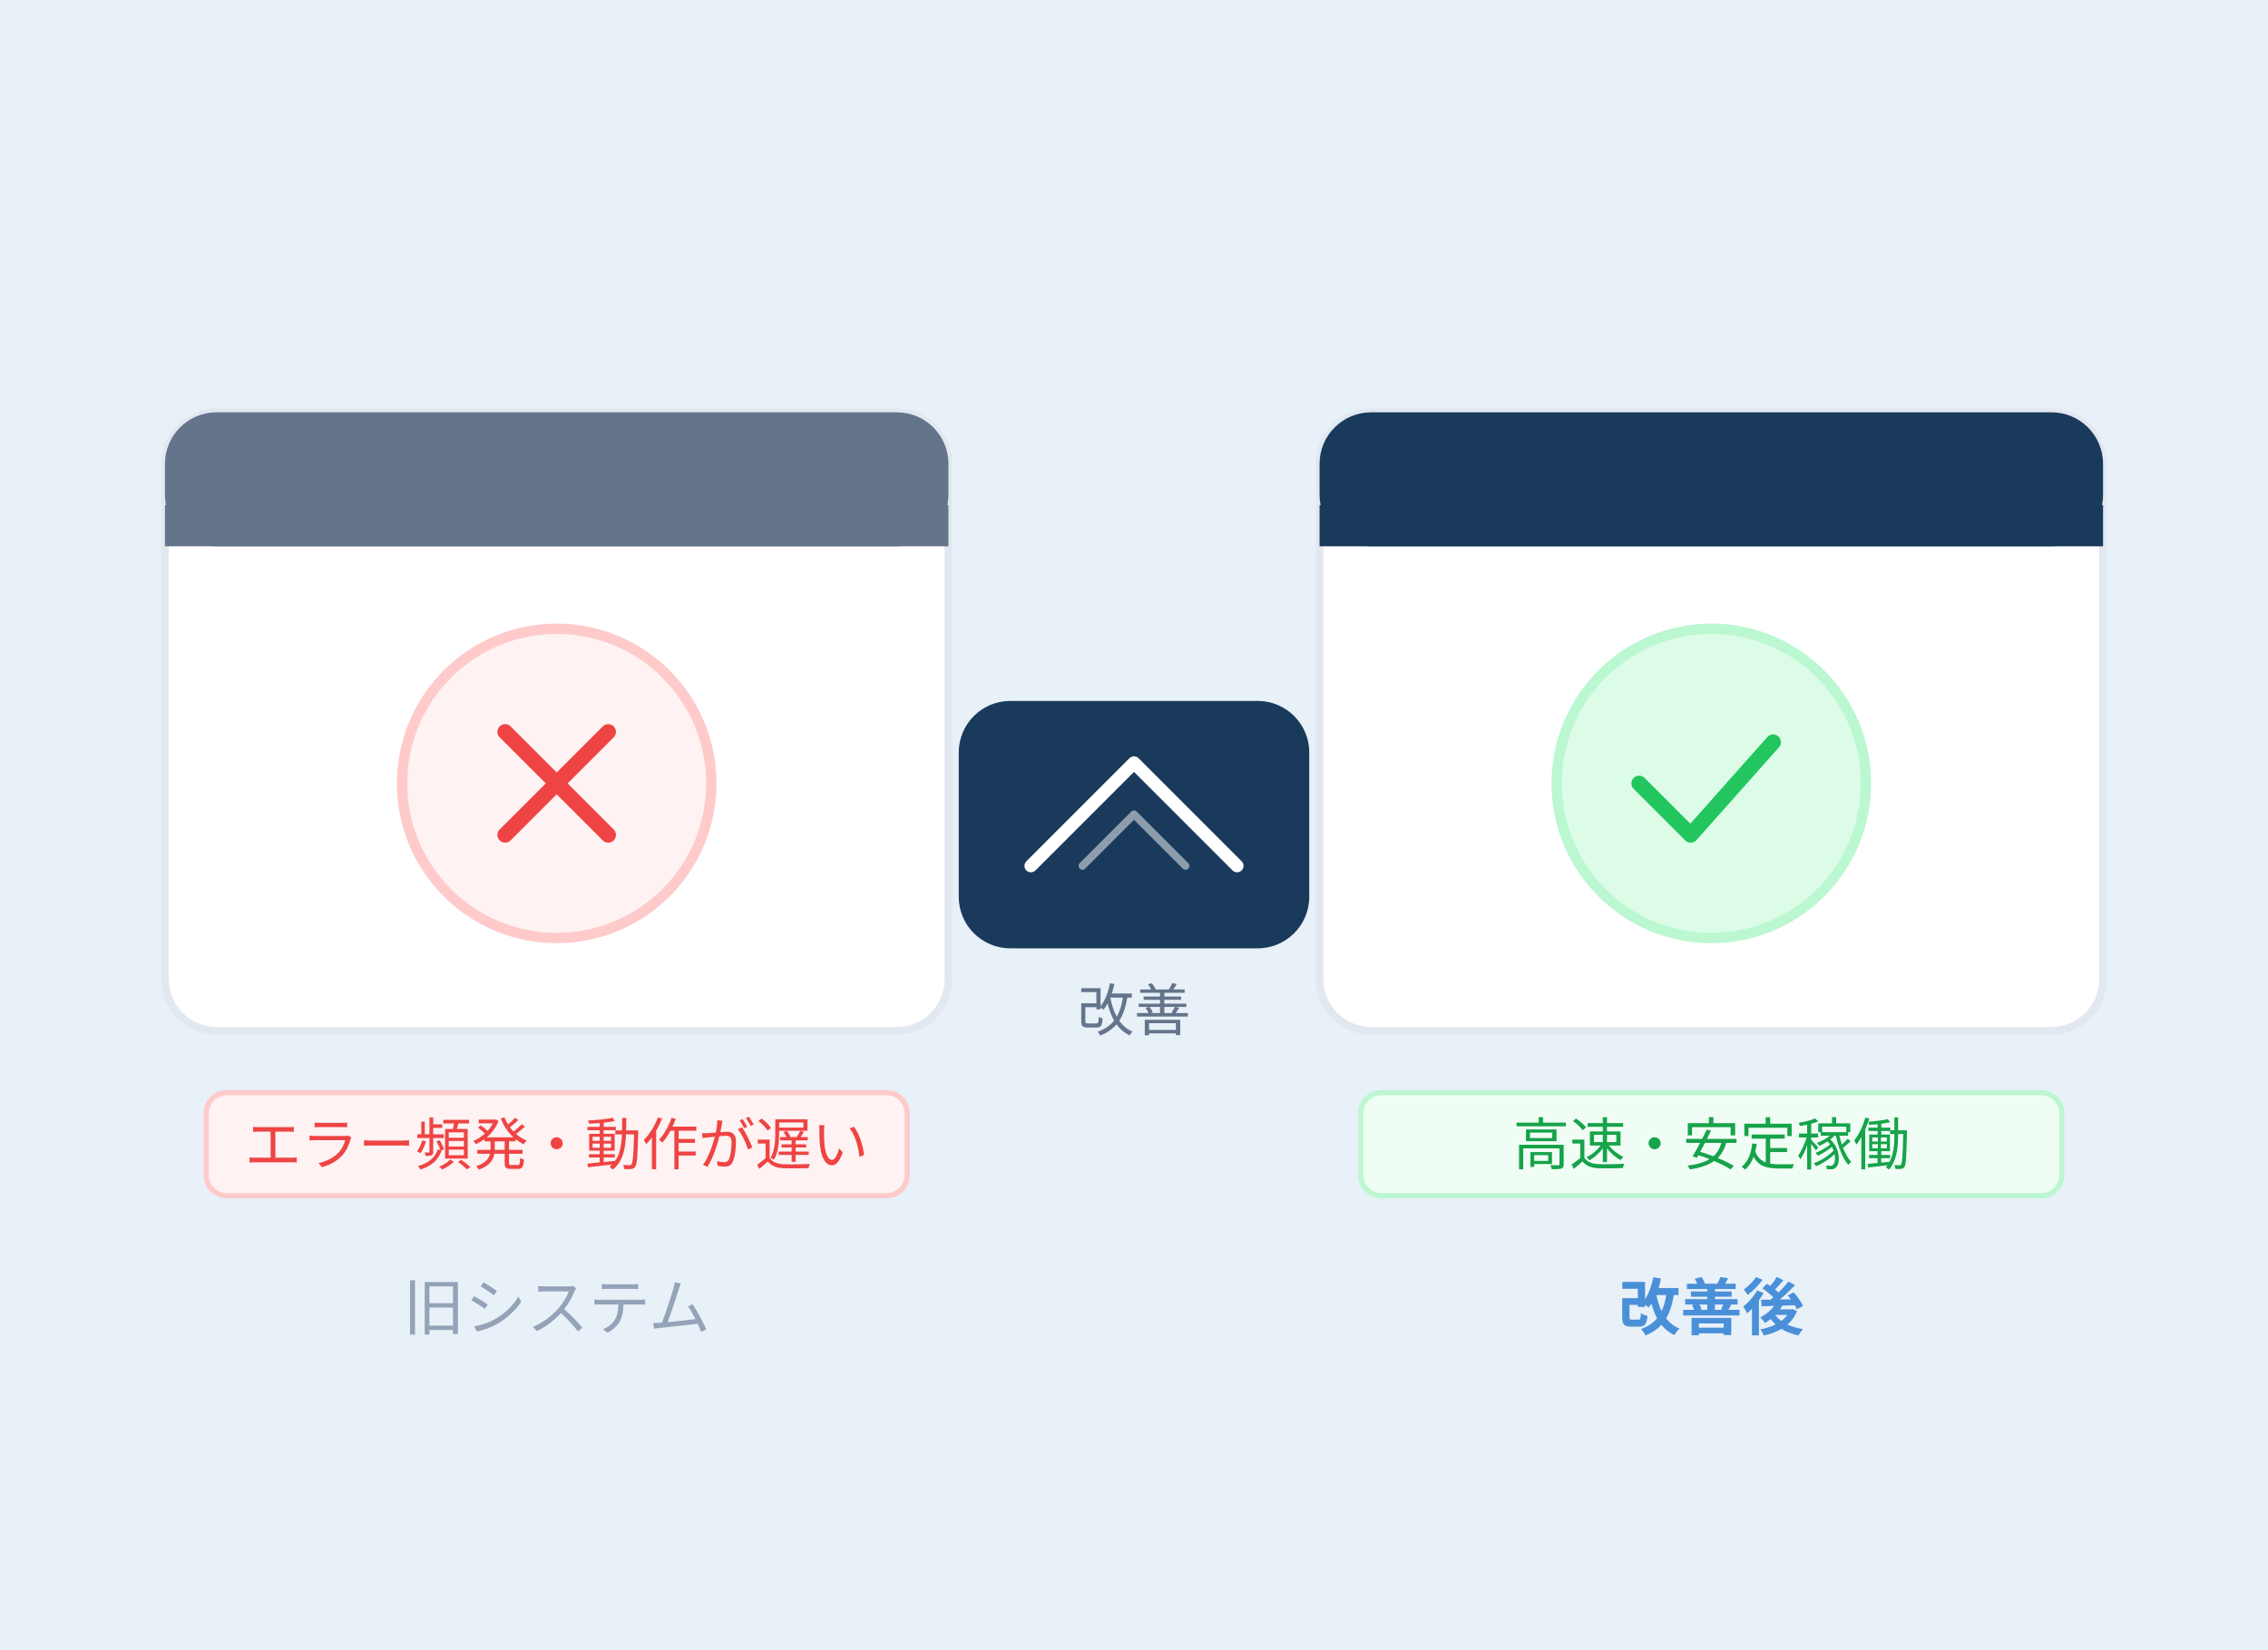
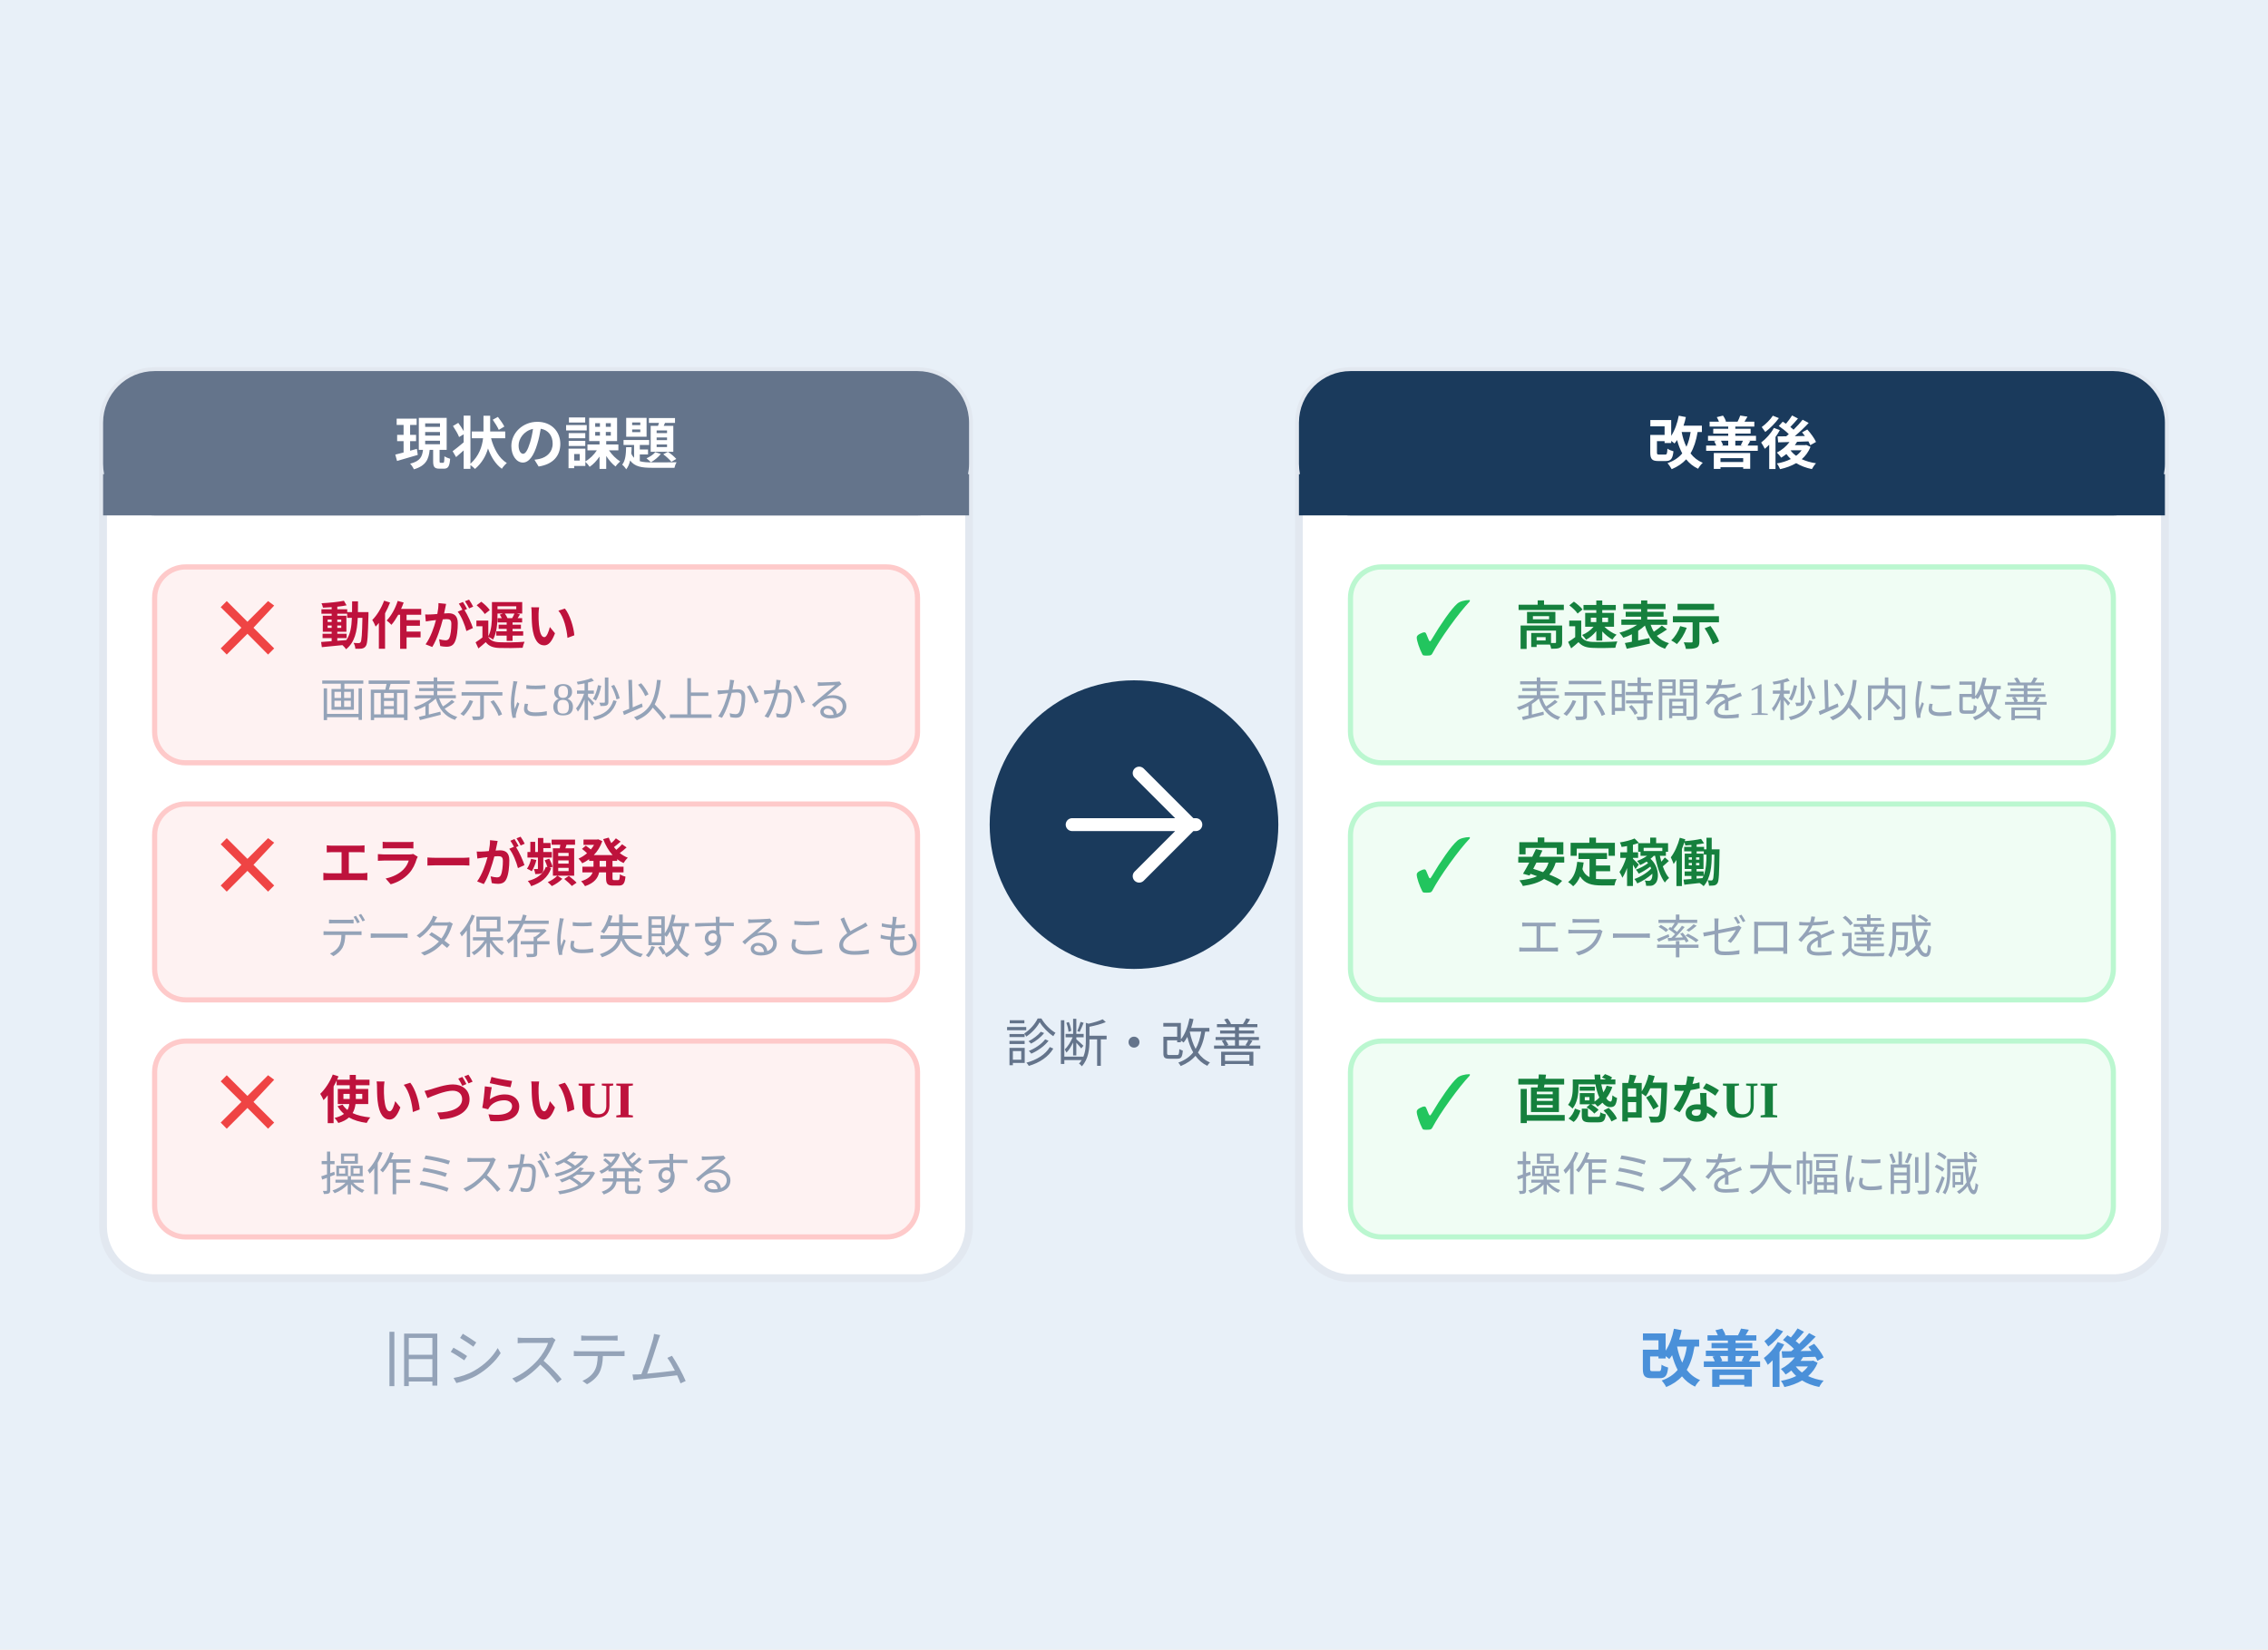
<svg xmlns="http://www.w3.org/2000/svg" viewBox="0 0 440 320">
  <rect width="440" height="320" fill="#e8f0f8" />
-   <rect x="32" y="80" width="152" height="120" rx="10" fill="white" stroke="#e2e8f0" stroke-width="1.5" />
-   <rect x="32" y="80" width="152" height="26" rx="10" fill="#64748b" />
-   <rect x="32" y="98" width="152" height="8" fill="#64748b" />
-   <circle cx="108" cy="152" r="30" fill="#fef2f2" stroke="#fecaca" stroke-width="2" />
-   <line x1="98" y1="142" x2="118" y2="162" stroke="#ef4444" stroke-width="3" stroke-linecap="round" />
-   <line x1="118" y1="142" x2="98" y2="162" stroke="#ef4444" stroke-width="3" stroke-linecap="round" />
-   <rect x="40" y="212" width="136" height="20" rx="4" fill="#fef2f2" stroke="#fecaca" stroke-width="1" />
-   <text x="108" y="226" text-anchor="middle" fill="#ef4444" font-size="11">エラー頻発・動作が遅い</text>
-   <text x="108" y="258" text-anchor="middle" fill="#94a3b8" font-size="12">旧システム</text>
-   <rect x="186" y="136" width="68" height="48" rx="10" fill="#1a3a5c" />
-   <path d="M200 168l20-20 20 20" stroke="white" stroke-width="2.5" stroke-linecap="round" stroke-linejoin="round" fill="none" />
-   <path d="M210 168l10-10 10 10" stroke="white" stroke-width="1.5" stroke-linecap="round" stroke-linejoin="round" fill="none" opacity="0.5" />
-   <text x="220" y="200" text-anchor="middle" fill="#64748b" font-size="11">改善</text>
-   <rect x="256" y="80" width="152" height="120" rx="10" fill="white" stroke="#e2e8f0" stroke-width="1.5" />
-   <rect x="256" y="80" width="152" height="26" rx="10" fill="#1a3a5c" />
-   <rect x="256" y="98" width="152" height="8" fill="#1a3a5c" />
-   <circle cx="332" cy="152" r="30" fill="#dcfce7" stroke="#bbf7d0" stroke-width="2" />
-   <path d="M318 152l10 10 16-18" stroke="#22c55e" stroke-width="3" stroke-linecap="round" stroke-linejoin="round" fill="none" />
-   <rect x="264" y="212" width="136" height="20" rx="4" fill="#f0fdf4" stroke="#bbf7d0" stroke-width="1" />
-   <text x="332" y="226" text-anchor="middle" fill="#16a34a" font-size="11">高速・安定稼働</text>
-   <text x="332" y="258" text-anchor="middle" fill="#4a90d9" font-size="12" font-weight="700">改善後</text>
+   <rect x="20" y="72" width="168" height="176" rx="10" fill="white" stroke="#e2e8f0" stroke-width="1.5" />
+   <rect x="20" y="72" width="168" height="28" rx="10" fill="#64748b" />
+   <rect x="20" y="92" width="168" height="8" fill="#64748b" />
+   <text x="104" y="90" text-anchor="middle" fill="white" font-size="11" font-weight="700">現状の課題</text>
+   <rect x="30" y="110" width="148" height="38" rx="6" fill="#fef2f2" stroke="#fecaca" stroke-width="1" />
+   <text x="48" y="127" text-anchor="middle" fill="#ef4444" font-size="15" font-weight="900">✕</text>
+   <text x="62" y="125" fill="#be123c" font-size="10" font-weight="700">動作が遅い</text>
+   <text x="62" y="139" fill="#94a3b8" font-size="9">画面表示に8秒以上かかる</text>
+   <rect x="30" y="156" width="148" height="38" rx="6" fill="#fef2f2" stroke="#fecaca" stroke-width="1" />
+   <text x="48" y="173" text-anchor="middle" fill="#ef4444" font-size="15" font-weight="900">✕</text>
+   <text x="62" y="171" fill="#be123c" font-size="10" font-weight="700">エラーが頻発</text>
+   <text x="62" y="185" fill="#94a3b8" font-size="9">データ保存に失敗することも</text>
+   <rect x="30" y="202" width="148" height="38" rx="6" fill="#fef2f2" stroke="#fecaca" stroke-width="1" />
+   <text x="48" y="219" text-anchor="middle" fill="#ef4444" font-size="15" font-weight="900">✕</text>
+   <text x="62" y="217" fill="#be123c" font-size="10" font-weight="700">使いづらいUI</text>
+   <text x="62" y="231" fill="#94a3b8" font-size="9">操作ミスが多発する</text>
+   <text x="104" y="268" text-anchor="middle" fill="#94a3b8" font-size="12">旧システム</text>
+   <circle cx="220" cy="160" r="28" fill="#1a3a5c" />
+   <path d="M208 160h24M221 150l10 10-10 10" stroke="white" stroke-width="2.5" stroke-linecap="round" stroke-linejoin="round" fill="none" />
+   <text x="220" y="206" text-anchor="middle" fill="#64748b" font-size="10">診断・改善</text>
+   <rect x="252" y="72" width="168" height="176" rx="10" fill="white" stroke="#e2e8f0" stroke-width="1.5" />
+   <rect x="252" y="72" width="168" height="28" rx="10" fill="#1a3a5c" />
+   <rect x="252" y="92" width="168" height="8" fill="#1a3a5c" />
+   <text x="336" y="90" text-anchor="middle" fill="white" font-size="11" font-weight="700">改善後</text>
+   <rect x="262" y="110" width="148" height="38" rx="6" fill="#f0fdf4" stroke="#bbf7d0" stroke-width="1" />
+   <text x="280" y="127" text-anchor="middle" fill="#22c55e" font-size="15" font-weight="900">✓</text>
+   <text x="294" y="125" fill="#15803d" font-size="10" font-weight="700">高速表示</text>
+   <text x="294" y="139" fill="#94a3b8" font-size="9">表示時間を1秒以内に改善</text>
+   <rect x="262" y="156" width="148" height="38" rx="6" fill="#f0fdf4" stroke="#bbf7d0" stroke-width="1" />
+   <text x="280" y="173" text-anchor="middle" fill="#22c55e" font-size="15" font-weight="900">✓</text>
+   <text x="294" y="171" fill="#15803d" font-size="10" font-weight="700">安定稼働</text>
+   <text x="294" y="185" fill="#94a3b8" font-size="9">エラー率ゼロを達成</text>
+   <rect x="262" y="202" width="148" height="38" rx="6" fill="#f0fdf4" stroke="#bbf7d0" stroke-width="1" />
+   <text x="280" y="219" text-anchor="middle" fill="#22c55e" font-size="15" font-weight="900">✓</text>
+   <text x="294" y="217" fill="#15803d" font-size="10" font-weight="700">直感的なUI</text>
+   <text x="294" y="231" fill="#94a3b8" font-size="9">操作ミスを大幅に削減</text>
+   <text x="336" y="268" text-anchor="middle" fill="#4a90d9" font-size="12" font-weight="700">改善後</text>
</svg>
